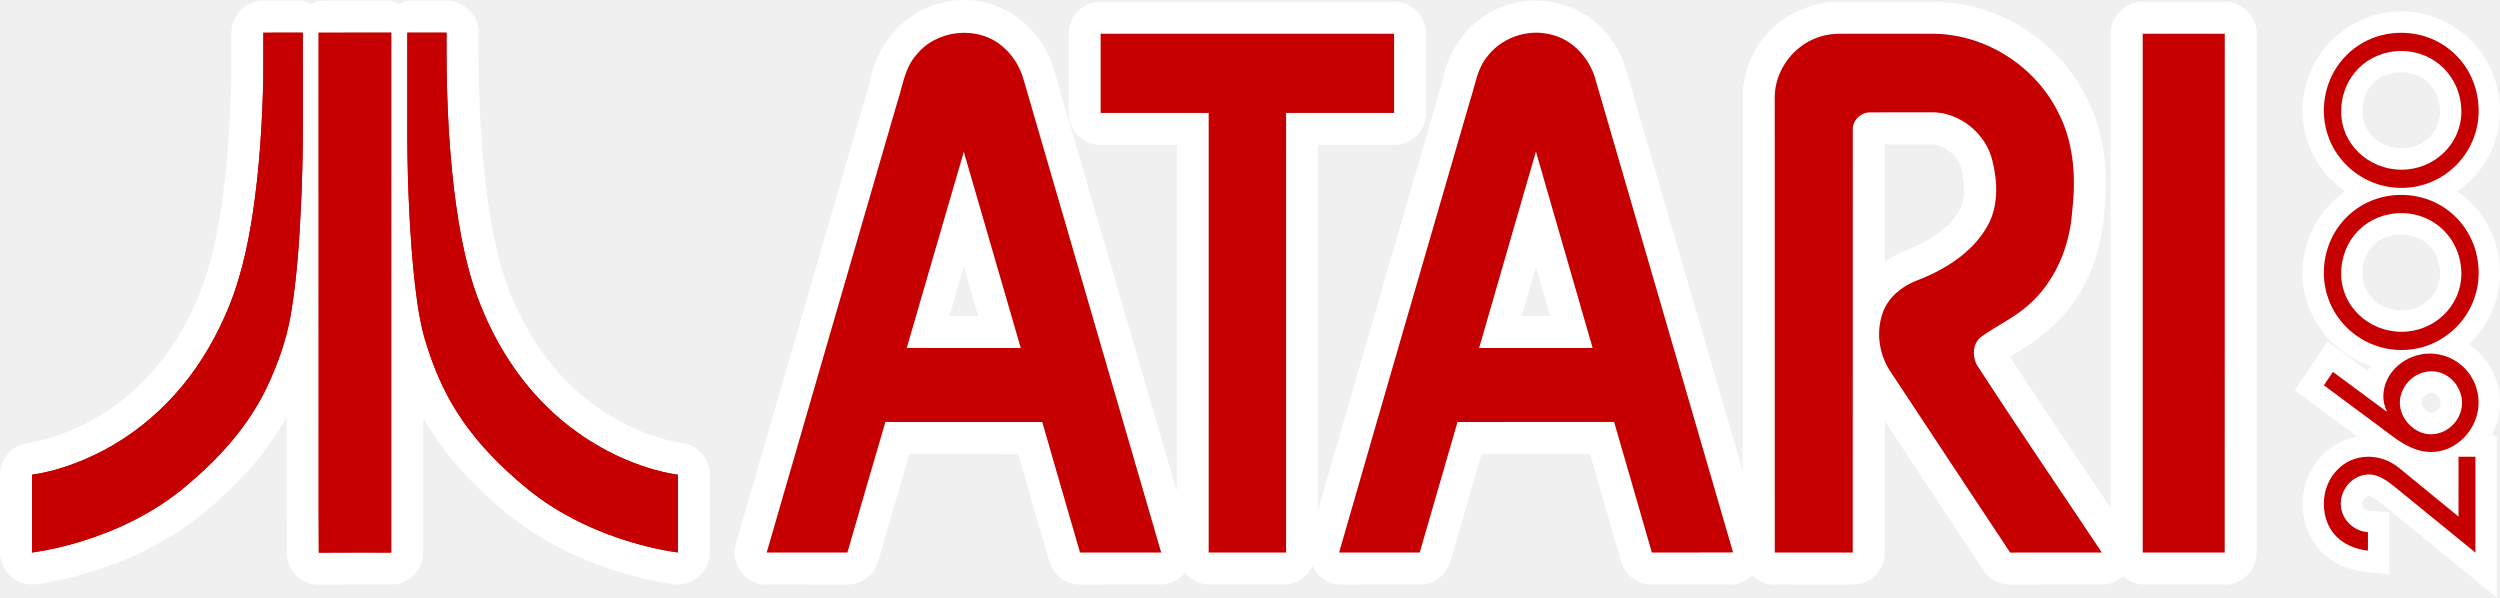
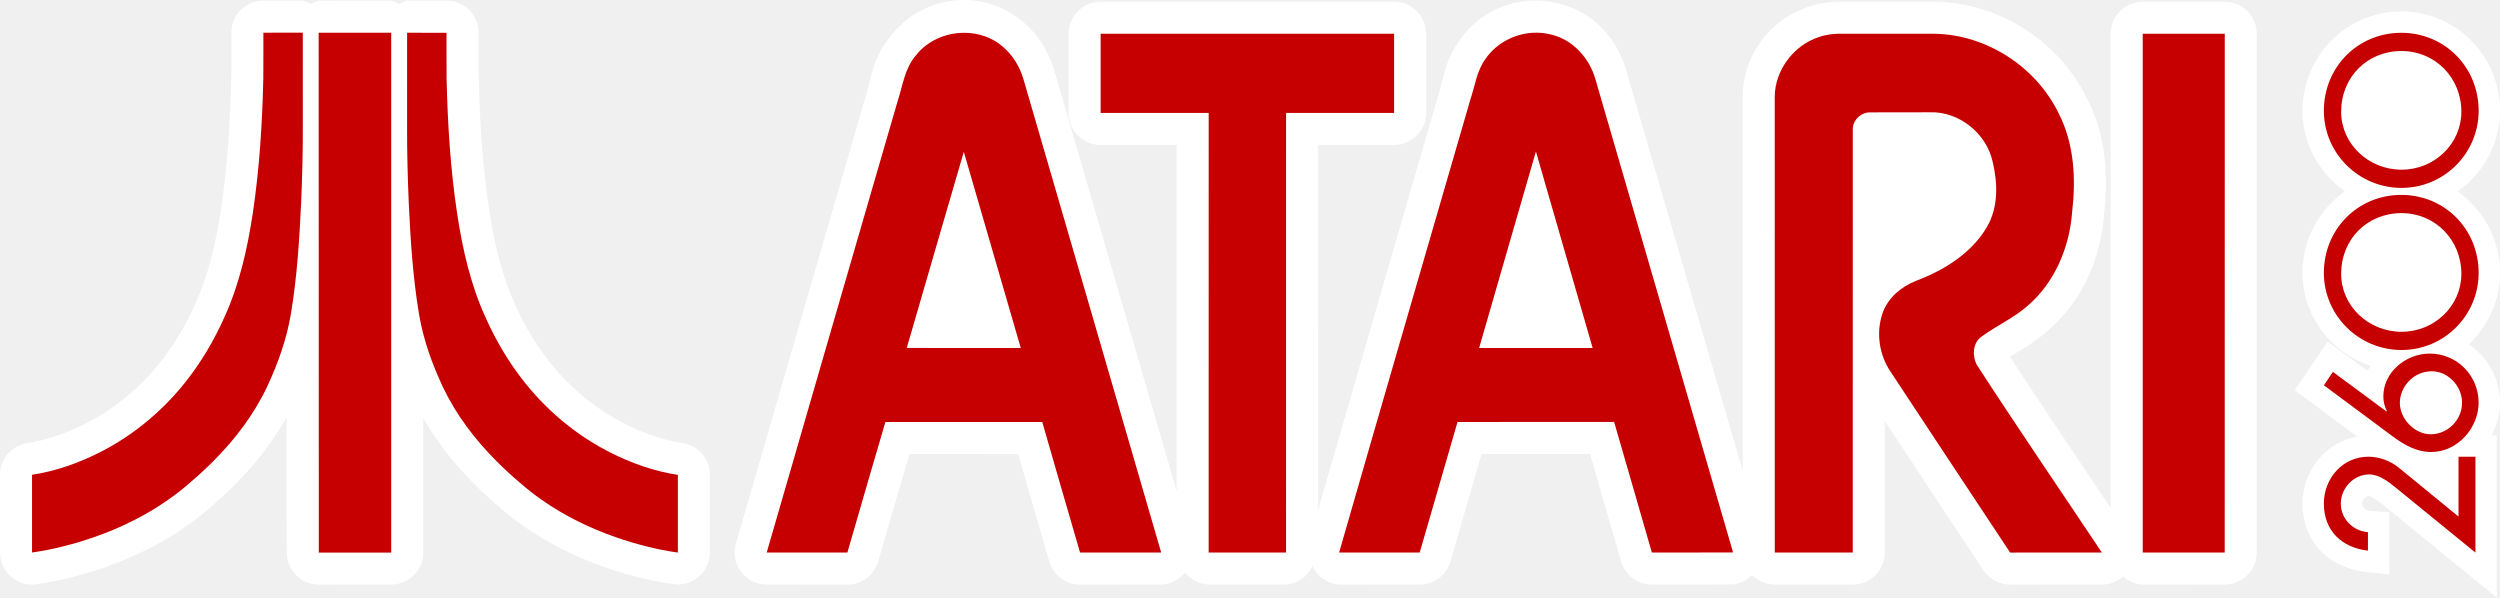
<svg xmlns="http://www.w3.org/2000/svg" version="1.2" width="600" height="143.411" xml:space="preserve" id="svg2" viewBox="0 0 585.424 139.928">
  <defs id="defs2">
        
        
-     </defs>
-   <g id="g2" transform="translate(7.5,7.651249)">
-     <g id="path1" style="opacity:1">
-       <path style="baseline-shift:baseline;display:inline;overflow:visible;vector-effect:none;fill:#ffffff;stroke-linecap:round;stroke-linejoin:round;paint-order:markers stroke fill;enable-background:accumulate;stop-color:#000000;stop-opacity:1" d="m 220.291,-7.549 c -6.949,-0.68 -14.079,2.068 -18.812,7.82 a 7.5,7.5 0 0 0 -0.088,0.043 c -0.05,0.057 -0.07,0.115 -0.119,0.172 -0.051,0.063 -0.116,0.108 -0.166,0.172 a 7.5,7.5 0 0 0 -0.031,0.109 C 196.826,5.864 196.406,11.172 195.561,13.729 a 7.501,7.501 0 0 0 -0.082,0.262 C 185.234,49.204 175.027,84.424 164.832,119.646 a 7.501,7.501 0 0 0 7.197,9.586 c 6.316,0.006 12.608,-0.011 18.877,0.01 a 7.501,7.501 0 0 0 7.232,-5.424 c 2.418,-8.392 4.867,-16.775 7.322,-25.156 8.496,1.38e-4 16.984,9.8e-4 25.467,0.01 2.418,8.381 4.825,16.772 7.291,25.178 a 7.501,7.501 0 0 0 7.217,5.389 c 6.304,-0.018 12.635,1.6e-4 18.986,-0.006 a 7.501,7.501 0 0 0 5.564,-2.787 7.501,7.501 0 0 0 5.547,2.787 h 18.121 a 7.501,7.501 0 0 0 6.188,-4.328 7.501,7.501 0 0 0 6.252,4.334 c 6.274,-0.012 12.56,1.6e-4 18.867,-0.006 a 7.501,7.501 0 0 0 7.203,-5.434 c 2.391,-8.348 4.848,-16.731 7.279,-25.131 8.456,-0.011 16.922,-0.007 25.396,-0.006 2.427,8.375 4.839,16.759 7.27,25.158 a 7.501,7.501 0 0 0 7.232,5.414 c 6.284,-0.024 12.632,0.026 19.051,-0.023 a 7.501,7.501 0 0 0 4.385,-2.223 7.501,7.501 0 0 0 5.316,2.248 c 6.103,0.006 12.182,-0.006 18.25,0.006 a 7.501,7.501 0 0 0 7.514,-7.496 c 0.007,-10.27 0.005,-20.534 0.004,-30.803 7.689,11.643 15.358,23.311 23.113,34.959 a 7.501,7.501 0 0 0 6.273,3.344 c 7.12,-0.029 14.27,3.3e-4 21.457,-0.012 a 7.501,7.501 0 0 0 4.961,-1.91 7.501,7.501 0 0 0 4.59,1.906 c 6.421,0.006 12.816,-0.012 19.184,0.006 a 7.501,7.501 0 0 0 7.521,-7.494 c 0.025,-40.5 0.006,-80.991 0.012,-121.484 a 7.501,7.501 0 0 0 -7.5,-7.502 h -19.211 a 7.501,7.501 0 0 0 -7.5,7.5 V 111.312 c -7.938,-11.833 -15.902,-23.605 -23.609,-35.439 2.569,-1.551 5.712,-3.273 9.174,-6.346 8.023,-6.945 12.074,-16.898 12.855,-26.707 0.988,-8.575 0.694,-18.264 -3.865,-27.199 C 474.748,2.065 460.853,-6.962 445.717,-7.242 a 7.501,7.501 0 0 0 -0.133,-0.002 c -7.237,-0.004 -14.454,0.015 -21.646,-0.01 l 0.15,0.002 c -2.49,-0.058 -5.212,0.208 -7.988,1.156 -9.112,2.959 -15.45,11.327 -15.51,21.057 a 7.501,7.501 0 0 0 0,0.051 c 0.02,29.206 0.008,58.42 0.01,87.635 C 391.516,71.411 382.418,40.184 373.344,8.953 l 0.033,0.121 c -2.022,-7.422 -7.646,-13.981 -15.922,-15.916 -8.679,-2.216 -17.779,1.063 -23.004,8.391 a 7.5,7.5 0 0 0 -0.039,0.023 c -0.026,0.035 -0.037,0.067 -0.062,0.102 -0.035,0.05 -0.079,0.09 -0.113,0.141 a 7.5,7.5 0 0 0 -0.016,0.072 c -3.398,4.707 -3.768,9.151 -4.482,11.271 a 7.501,7.501 0 0 0 -0.094,0.303 c -9.508,32.759 -19.038,65.529 -28.49,98.324 0.007,-28.497 0.006,-56.996 0.006,-85.492 5.928,-0.001 11.852,3.24e-4 17.801,-0.004 a 7.501,7.501 0 0 0 7.494,-7.5 V 0.256 a 7.501,7.501 0 0 0 -7.5,-7.5 h -68.719 a 7.501,7.501 0 0 0 -7.5,7.494 c -0.005,6.19 0,12.365 0,18.539 a 7.501,7.501 0 0 0 7.496,7.5 c 5.947,0.004 11.874,0.003 17.805,0.004 -0.006,27.012 -0.005,54.023 -0.004,81.033 -9.534,-32.81 -19.101,-65.606 -28.633,-98.404 -1.217,-4.249 -3.588,-8.265 -7.203,-11.332 -3.486,-3.032 -7.655,-4.722 -11.906,-5.139 z M 63.383,-7.5 c -3.047,0.008 -6.126,-0.002 -9.234,0.008 a 7.501,7.501 0 0 0 -7.475,7.477 c -0.011,3.611 0.017,7.152 -0.016,10.621 -0.24,10.396 -0.887,20.68 -2.404,30.723 -1.21,7.898 -2.96,15.446 -6.008,22.135 a 7.501,7.501 0 0 0 -0.027,0.061 c -2.666,5.994 -6.15,11.562 -10.426,16.291 -4.154,4.596 -9.085,8.483 -14.502,11.348 -0.002,0.001 -0.004,0.003 -0.006,0.004 -4.665,2.447 -9.541,4.214 -14.398,4.943 A 7.501,7.501 0 0 0 -7.5,103.531 c 0.005,6.062 0.005,12.131 0,18.191 a 7.501,7.501 0 0 0 8.545,7.434 c 5.448,-0.767 10.708,-2.135 15.744,-3.867 a 7.501,7.501 0 0 0 0.01,-0.004 c 9.001,-3.11 17.699,-7.742 25.127,-14.271 6.807,-5.79 13.046,-12.744 17.705,-20.957 -0.002,10.557 -0.036,21.125 0.023,31.738 a 7.501,7.501 0 0 0 7.564,7.457 c 5.573,-0.047 11.209,-0.007 16.904,-0.019 a 7.501,7.501 0 0 0 7.484,-7.5 c 5.17e-4,-10.495 -2.5e-4,-20.988 0,-31.482 3.928,6.907 9.037,12.851 14.604,17.984 a 7.501,7.501 0 0 0 0.01,0.008 c 3.267,3.002 6.827,6.039 10.938,8.688 0.002,0.002 0.005,0.002 0.008,0.004 5.489,3.571 11.372,6.299 17.363,8.383 a 7.501,7.501 0 0 0 0.049,0.016 c 4.967,1.689 10.188,3.074 15.646,3.814 a 7.501,7.501 0 0 0 8.508,-7.439 c -0.006,-6.055 -0.003,-12.116 0,-18.18 a 7.501,7.501 0 0 0 -6.418,-7.426 c -1.995,-0.291 -4.025,-0.782 -6.066,-1.436 l -0.004,-0.002 C 138.863,92.297 131.984,88.147 126.32,82.746 a 7.501,7.501 0 0 0 -0.004,-0.004 C 120.401,77.11 115.742,69.988 112.49,62.225 a 7.501,7.501 0 0 0 -0.021,-0.051 c -3.352,-7.842 -4.99,-16.751 -6.166,-26.049 -8e-5,-6.51e-4 9e-5,-0.001 0,-0.002 C 104.883,24.272 104.467,12.211 104.564,0.066 A 7.501,7.501 0 0 0 97.088,-7.494 c -3.084,-0.01 -6.152,-0.004 -9.205,-0.002 a 7.501,7.501 0 0 0 -1.889,0.783 7.501,7.501 0 0 0 -1.898,-0.783 c -5.628,0.01 -11.307,-0.022 -17.029,0.016 A 7.501,7.501 0 0 0 65.268,-6.725 7.501,7.501 0 0 0 63.383,-7.5 Z M 74.615,7.512 c 0.663,2.04e-4 1.327,-5.758e-4 1.992,0 0.002,35.575 0.002,71.152 0,106.73 -0.652,-7.2e-4 -1.305,0.002 -1.959,0.002 -0.023,-10.416 -0.007,-20.841 -0.023,-31.309 v -0.01 c -0.006,-25.136 0.003,-50.273 -0.01,-75.414 z m 277.24,0.047 c 0.68,-0.061 1.345,-0.023 1.943,0.135 A 7.501,7.501 0 0 0 354.023,7.75 c 1.97,0.454 4.19,2.731 4.881,5.266 a 7.501,7.501 0 0 0 0.035,0.123 c 9.793,33.704 19.612,67.39 29.406,101.084 -1.132,-0.001 -2.258,0.005 -3.395,0.004 -2.416,-8.378 -4.822,-16.764 -7.271,-25.166 a 7.501,7.501 0 0 0 -7.203,-5.4 c -12.213,0.006 -24.439,-0.021 -36.688,0.01 a 7.501,7.501 0 0 0 -7.191,5.434 c -2.393,8.348 -4.851,16.73 -7.281,25.131 -1.083,-1.8e-4 -2.17,2.8e-4 -3.254,0 9.268,-32.147 18.609,-64.281 27.939,-96.428 1.361,-4.076 1.894,-6.549 2.408,-7.234 a 7.5,7.5 0 0 0 0.039,-0.154 7.5,7.5 0 0 0 0.137,-0.088 c 1.035,-1.502 3.228,-2.588 5.27,-2.771 z m 71.881,0.186 a 7.501,7.501 0 0 0 0.15,0.002 c 7.215,0.025 14.405,0.006 21.572,0.01 9.146,0.177 18.42,6.195 22.398,14.469 a 7.501,7.501 0 0 0 0.086,0.174 c 2.664,5.194 3.145,11.923 2.326,18.875 a 7.501,7.501 0 0 0 -0.029,0.297 c -0.502,6.471 -3.281,12.784 -7.754,16.643 a 7.501,7.501 0 0 0 -0.092,0.08 c -2.127,1.895 -5.993,3.629 -10.471,6.949 a 7.501,7.501 0 0 0 -0.072,0.055 c -2.791,2.123 -4.194,5.301 -4.531,8.055 -0.337,2.753 0.142,5.278 1.293,7.635 a 7.501,7.501 0 0 0 0.445,0.785 c 7.105,10.968 14.391,21.703 21.631,32.471 -1.149,9e-5 -2.291,2.4e-4 -3.441,0.002 -8.6,-12.947 -17.147,-25.954 -25.754,-38.951 a 7.501,7.501 0 0 0 -0.061,-0.092 c -1.357,-1.985 -1.747,-4.954 -0.98,-7.115 0.37,-0.992 1.647,-2.279 3.424,-2.969 l -0.039,0.016 c 7.426,-2.834 15.471,-7.451 20.352,-15.752 4.16,-7.014 3.712,-14.717 2.221,-20.891 C 464.114,18.22 454.95,10.793 444.23,11.15 l 0.201,-0.004 c -4.593,0.03 -9.276,-0.021 -14.051,0.021 l 0.24,0.002 c -6.569,-0.152 -11.838,4.684 -11.752,11.525 l -0.002,-0.1 c -0.02,30.556 0.003,61.104 -0.01,91.645 -1.086,1.2e-4 -2.171,-0.002 -3.256,-0.002 -0.007,-33.057 0.011,-66.121 -0.012,-99.187 0.017,-2.709 2.51,-6.047 5.172,-6.898 a 7.501,7.501 0 0 0 0.166,-0.055 c 0.677,-0.234 1.646,-0.381 2.809,-0.354 z m -206.232,0.012 c 1.843,-0.191 3.734,0.167 4.869,1.16 a 7.501,7.501 0 0 0 0.107,0.092 c 1.091,0.919 2.025,2.385 2.5,4.043 a 7.501,7.501 0 0 0 0.008,0.029 c 9.803,33.73 19.639,67.438 29.434,101.156 -1.124,-4.7e-4 -2.246,-3.4e-4 -3.371,0 -2.436,-8.367 -4.851,-16.746 -7.283,-25.148 a 7.501,7.501 0 0 0 -7.189,-5.414 c -12.263,-0.024 -24.507,-0.008 -36.742,-0.014 a 7.501,7.501 0 0 0 -7.199,5.385 c -2.467,8.392 -4.902,16.793 -7.332,25.195 -1.097,-7.2e-4 -2.19,-0.002 -3.285,-0.002 9.264,-32 18.534,-63.996 27.84,-95.982 1.507,-4.584 2.094,-7.241 2.777,-8.016 a 7.5,7.5 0 0 0 0.078,-0.227 7.5,7.5 0 0 0 0.207,-0.117 c 0.944,-1.207 2.739,-1.949 4.582,-2.141 z m 40.232,0 h 53.719 v 3.535 c -5.932,-0.002 -11.862,-0.007 -17.809,0.004 a 7.501,7.501 0 0 0 -7.486,7.5 c 0,31.814 0.002,63.627 -0.006,95.437 h -3.121 c -5.7e-4,-31.813 -0.005,-63.625 0.004,-95.436 a 7.501,7.501 0 0 0 -7.484,-7.502 c -5.952,-0.011 -11.883,-0.005 -17.816,-0.004 -3.1e-4,-1.178 1.2e-4,-2.357 0,-3.535 z m 244.025,0 h 4.211 c -0.003,35.498 0.006,70.988 -0.012,106.479 -1.401,2.1e-4 -2.8,-0.003 -4.199,-0.002 z M 349.047,21.014 a 7.501,7.501 0 0 0 -4.084,4.738 c -4.422,15.325 -8.891,30.652 -13.303,46.018 a 7.501,7.501 0 0 0 7.197,9.57 c 8.874,0.013 17.735,0.008 26.594,0.008 a 7.501,7.501 0 0 0 7.209,-9.572 c -4.416,-15.37 -8.895,-30.691 -13.281,-46.008 a 7.501,7.501 0 0 0 -10.332,-4.754 z m -133.963,0.064 a 7.501,7.501 0 0 0 -4.088,4.711 c -4.498,15.324 -8.899,30.651 -13.357,45.934 a 7.501,7.501 0 0 0 7.164,9.602 c 8.939,0.043 17.848,0.016 26.729,0.016 a 7.501,7.501 0 0 0 7.201,-9.594 C 234.281,56.439 229.85,41.126 225.395,25.807 a 7.501,7.501 0 0 0 -10.311,-4.729 z m 229.646,5.064 c 2.799,-0.093 6.423,2.793 7.051,5.639 a 7.501,7.501 0 0 0 0.039,0.162 c 0.959,3.934 0.775,7.592 -0.531,9.791 a 7.501,7.501 0 0 0 -0.021,0.035 c -2.349,4.003 -7.162,7.205 -12.777,9.348 a 7.501,7.501 0 0 0 -0.039,0.016 c -1.587,0.616 -3.116,1.486 -4.588,2.482 -4.8e-4,-9.15 -0.001,-18.304 0.004,-27.453 3.515,-0.005 7.034,0.008 10.664,-0.016 a 7.501,7.501 0 0 0 0.199,-0.004 z M 218.188,54.779 c 1.117,3.852 2.237,7.702 3.355,11.555 -2.24,0.002 -4.478,-0.003 -6.715,-0.004 1.119,-3.855 2.243,-7.699 3.359,-11.551 z m 133.975,0.076 c 1.109,3.828 2.213,7.662 3.318,11.488 -2.213,2.45e-4 -4.426,-0.001 -6.639,-0.002 1.105,-3.827 2.212,-7.659 3.32,-11.486 z M 98.939,68.623 c 3.946,9.216 9.57,17.875 17.029,24.979 6.6e-4,6.34e-4 0.001,0.001 0.002,0.002 6.7e-4,6.38e-4 0.001,0.001 0.002,0.002 7.266,6.928 16.056,12.253 25.697,15.344 a 7.501,7.501 0 0 0 0.004,0.002 c 0.657,0.21 1.387,0.295 2.059,0.484 -3.3e-4,0.992 1.4e-4,1.984 0,2.977 -1.432,-0.403 -2.864,-0.787 -4.297,-1.273 -5.026,-1.75 -9.799,-3.984 -14.098,-6.781 a 7.501,7.501 0 0 0 -0.031,-0.021 c -3.024,-1.946 -5.957,-4.401 -8.926,-7.129 l -0.008,-0.008 c -7e-4,-6.39e-4 -0.001,-0.001 -0.002,-0.002 -4.702,-4.337 -8.782,-9.16 -11.768,-14.43 a 7.501,7.501 0 0 0 -0.008,-0.014 c -2.318,-4.073 -4.093,-8.637 -5.521,-13.459 -0.057,-0.213 -0.081,-0.457 -0.135,-0.672 z m -46.938,0.793 c -0.96,3.462 -2.158,6.923 -3.762,10.346 -3.555,7.484 -9.324,14.133 -16.096,19.883 a 7.501,7.501 0 0 0 -0.1,0.088 c -5.7,5.016 -12.668,8.791 -20.145,11.375 -1.461,0.502 -2.931,0.898 -4.4,1.311 -1.82e-5,-0.963 2.699e-4,-1.926 0,-2.889 4.505,-1.252 8.789,-2.998 12.777,-5.092 a 7.501,7.501 0 0 0 0.02,-0.01 c 7.047,-3.725 13.335,-8.704 18.623,-14.555 5.473,-6.054 9.76,-12.969 12.992,-20.229 0.034,-0.075 0.056,-0.153 0.09,-0.229 z" id="path3" />
-       <path style="baseline-shift:baseline;display:inline;overflow:visible;vector-effect:none;fill:#c60000;stroke-linecap:round;stroke-linejoin:round;paint-order:markers stroke fill;enable-background:accumulate;stop-color:#000000;stop-opacity:1" d="m 207.014,5.277 c 4.724,-6.043 14.501,-7.076 20.297,-2.006 2.37,1.996 4.031,4.75 4.88,7.715 10.73,36.92 21.508,73.822 32.223,110.746 -6.332,0.006 -12.667,-0.012 -18.999,0.006 -2.987,-10.18 -5.903,-20.377 -8.852,-30.565 -12.246,-0.024 -24.485,-0.006 -36.73,-0.012 a 5818.517,5818.517 0 0 0 -8.901,30.582 c -6.298,-0.021 -12.596,-0.005 -18.895,-0.011 10.194,-35.221 20.4,-70.438 30.643,-105.647 1.218,-3.681 1.678,-7.798 4.334,-10.808 m 11.179,22.625 c -4.49,15.295 -8.889,30.619 -13.354,45.922 8.9,0.043 17.796,0.016 26.692,0.016 -4.453,-15.313 -8.884,-30.625 -13.338,-45.938 z M 340.411,6.072 c 3.301,-4.787 9.681,-7.109 15.296,-5.631 5.142,1.184 9.075,5.615 10.434,10.604 10.72,36.893 21.477,73.772 32.194,110.666 -6.342,0.049 -12.679,0 -19.021,0.024 -2.948,-10.188 -5.864,-20.387 -8.834,-30.575 -12.226,0.006 -24.447,-0.021 -36.672,0.01 -2.922,10.195 -5.935,20.367 -8.855,30.563 -6.293,0.006 -12.581,-0.006 -18.874,0.006 10.188,-35.414 20.497,-70.797 30.768,-106.187 1.076,-3.195 1.492,-6.718 3.564,-9.48 m -1.543,67.768 c 8.863,0.013 17.722,0.007 26.584,0.007 -4.409,-15.347 -8.89,-30.671 -13.284,-46.015 -4.426,15.338 -8.894,30.662 -13.3,46.008 z M 250.237,0.256 h 68.719 v 18.533 c -8.437,0.006 -16.865,-0.01 -25.296,0.006 0,34.313 0.006,68.627 -0.005,102.938 h -18.122 c 0,-34.312 -0.005,-68.625 0.005,-102.938 -8.436,-0.016 -16.866,0 -25.301,-0.006 0,-6.178 -0.005,-12.351 0,-18.533 z M 418.475,1.01 c 1.74,-0.602 3.599,-0.807 5.437,-0.764 7.223,0.025 14.446,0.006 21.667,0.01 12.164,0.225 23.773,7.771 29.037,18.719 3.646,7.109 4.021,15.377 3.102,23.176 -0.634,8.164 -4.058,16.328 -10.334,21.741 -3.313,2.952 -7.443,4.743 -10.992,7.375 -1.947,1.481 -2.047,4.364 -1.039,6.428 9.586,14.799 19.552,29.367 29.34,44.039 -7.158,0.012 -14.316,-0.017 -21.476,0.012 -9.37,-14.074 -18.643,-28.219 -27.976,-42.313 -2.743,-4.013 -3.489,-9.324 -1.846,-13.902 1.281,-3.512 4.351,-6.08 7.769,-7.406 6.524,-2.49 12.958,-6.4 16.572,-12.559 2.749,-4.627 2.605,-10.336 1.37,-15.4 -1.45,-6.574 -7.855,-11.746 -14.625,-11.52 -4.682,0.031 -9.359,-0.021 -14.033,0.021 -2.116,-0.049 -4.107,1.791 -4.08,3.934 -0.022,33.047 0.011,66.096 -0.01,99.141 -6.088,-0.012 -12.168,0 -18.256,-0.006 C 408.09,86.16 408.114,50.582 408.09,15.006 408.128,8.77 412.563,2.902 418.475,1.01 Z m 75.787,-0.754 h 19.21 c -0.006,40.496 0.013,80.986 -0.012,121.481 -6.396,-0.018 -12.796,0 -19.198,-0.006 z M 54.173,0.008 c 3.076,-0.01 6.153,0 9.229,-0.008 0.013,7.234 0,14.469 0.005,21.701 0.032,6.039 -0.139,12.076 -0.389,18.107 -0.412,8.711 -0.957,17.439 -2.4,26.05 -0.991,5.937 -3.044,11.662 -5.592,17.099 -4.156,8.76 -10.686,16.172 -18.027,22.405 -6.567,5.779 -14.405,9.986 -22.649,12.835 -4.664,1.604 -9.463,2.844 -14.35,3.532 0.005,-6.065 0.005,-12.137 0,-18.203 5.883,-0.883 11.538,-2.971 16.791,-5.729 6.233,-3.295 11.844,-7.729 16.566,-12.953 4.877,-5.395 8.764,-11.641 11.714,-18.272 3.474,-7.625 5.333,-15.861 6.597,-24.109 1.584,-10.482 2.244,-21.088 2.489,-31.684 0.035,-3.591 0.005,-7.183 0.016,-10.771 z M 67.116,0.02 c 5.662,-0.037 11.328,-0.006 16.992,-0.016 0.002,40.574 0.002,81.149 0,121.728 -5.65,0.012 -11.303,-0.027 -16.953,0.021 C 67.083,108.815 67.145,95.874 67.125,82.938 67.118,55.295 67.136,27.658 67.116,0.02 Z M 87.888,0.004 c 3.06,-0.002 6.118,-0.008 9.176,0.002 -0.099,12.371 0.322,24.766 1.797,37.057 1.207,9.547 2.909,19.164 6.711,28.059 3.604,8.605 8.801,16.604 15.572,23.051 6.466,6.166 14.302,10.906 22.815,13.635 2.375,0.76 4.805,1.355 7.274,1.715 -0.003,6.064 -0.006,12.129 0,18.191 -4.852,-0.658 -9.61,-1.908 -14.24,-3.482 -5.514,-1.918 -10.847,-4.401 -15.745,-7.588 -3.576,-2.301 -6.828,-5.053 -9.952,-7.924 -5.149,-4.748 -9.758,-10.146 -13.219,-16.256 -2.708,-4.758 -4.683,-9.9 -6.23,-15.145 C 90.429,66.048 89.824,60.602 89.274,55.184 88.21,43.475 87.812,31.707 87.888,19.954 c 0,-6.649 -0.002,-13.302 0,-19.95 z" id="path4" />
-     </g>
-     <path d="m 54.173,0.008 c -0.01,3.588 0.02,7.18 -0.016,10.77 -0.245,10.596 -0.904,21.201 -2.489,31.684 -1.264,8.248 -3.124,16.484 -6.597,24.109 -2.95,6.635 -6.837,12.879 -11.714,18.272 -4.722,5.228 -10.333,9.658 -16.566,12.953 -5.253,2.764 -10.908,4.85 -16.791,5.73 0.005,6.066 0.005,12.138 0,18.203 4.887,-0.688 9.686,-1.928 14.35,-3.532 8.244,-2.849 16.082,-7.056 22.649,-12.834 7.341,-6.234 13.871,-13.646 18.027,-22.406 2.547,-5.437 4.601,-11.162 5.592,-17.099 1.443,-8.61 1.989,-17.339 2.4,-26.05 0.25,-6.031 0.421,-12.068 0.389,-18.107 C 63.402,14.469 63.415,7.234 63.402,0 60.325,0.008 57.249,-0.002 54.173,0.008 M 67.116,0.02 c 0.02,27.641 0.002,55.275 0.01,82.917 0.02,12.938 -0.042,25.879 0.03,38.815 5.65,-0.051 11.302,-0.012 16.953,-0.021 0.002,-40.574 0.002,-81.15 0,-121.728 C 78.444,0.014 72.778,-0.018 67.116,0.02 M 87.888,0.004 c -0.002,6.648 0,13.301 0,19.949 -0.076,11.754 0.322,23.521 1.386,35.23 0.55,5.418 1.155,10.863 2.573,16.134 1.547,5.244 3.522,10.388 6.23,15.146 3.46,6.109 8.07,11.509 13.219,16.256 3.124,2.871 6.376,5.623 9.952,7.923 4.898,3.188 10.231,5.672 15.745,7.59 4.63,1.574 9.388,2.824 14.24,3.481 -0.006,-6.063 -0.003,-12.127 0,-18.19 -2.47,-0.359 -4.899,-0.955 -7.274,-1.715 -8.513,-2.729 -16.35,-7.47 -22.815,-13.636 C 114.373,81.726 109.177,73.728 105.572,65.121 101.77,56.226 100.068,46.609 98.861,37.06 97.386,24.771 96.965,12.376 97.064,0.005 94.007,-0.004 90.948,0.002 87.888,0.004" id="path2" style="fill:#c60000;stroke-width:5;stroke-dasharray:none" />
-   </g>
-   <g id="path1-3" style="opacity:1">
-     <path style="baseline-shift:baseline;display:inline;overflow:visible;vector-effect:none;fill:#ffffff;paint-order:markers stroke fill;enable-background:accumulate;stop-color:#000000;stop-opacity:1" d="m 562.303,2.68 c -12.795,0 -23.123,10.437 -23.123,23.271 0,7.789 3.969,14.674 9.961,18.852 -6.015,4.205 -9.961,11.189 -9.961,19.105 0,10.143 6.735,18.702 15.92,21.768 -0.23,0.396 -0.497,0.764 -0.689,1.184 l -9.336,-6.898 -7.707,11.422 14.602,10.85 c -7.475,1.335 -12.791,8.176 -12.791,15.689 0,4.253 1.51,8.247 4.244,11.088 2.734,2.841 6.497,4.452 10.525,4.902 l 5.555,0.619 v -14.604 l -4.67,-0.309 c -0.936,-0.062 -1.688,-0.825 -1.688,-1.697 0,-0.812 0.95,-1.822 1.637,-1.822 -0.092,0 1.411,0.613 3.062,1.963 l 0.002,0.002 26.83,21.863 v -37.973 h -1.207 c 1.208,-2.34 1.949,-4.946 1.949,-7.68 0,-5.638 -2.898,-10.678 -7.293,-13.658 4.464,-4.213 7.299,-10.133 7.299,-16.709 0,-7.9 -3.933,-14.871 -9.928,-19.078 5.977,-4.179 9.928,-11.085 9.928,-18.879 0,-12.834 -10.327,-23.271 -23.121,-23.271 z m 0.074,14.27 c 5.203,0 9.002,3.815 9.002,9.223 0,4.68 -3.906,8.562 -9.002,8.562 -5.201,0 -9.148,-3.912 -9.148,-8.562 0,-5.608 3.611,-9.223 9.148,-9.223 z m 0,37.959 c 5.202,0 9.002,3.818 9.002,9.223 0,4.68 -3.906,8.562 -9.002,8.562 -5.201,0 -9.148,-3.912 -9.148,-8.562 0,-5.61 3.61,-9.223 9.148,-9.223 z m 7.066,37.035 c 0.855,0 2.099,1.28 2.098,2.371 v 0.002 0.002 c 0,1.178 -1.151,2.377 -2.332,2.377 -0.605,0 -2.236,-1.645 -2.236,-2.377 0,-0.852 0.973,-2.375 2.471,-2.375 z" id="path5" />
-     <path style="baseline-shift:baseline;display:inline;overflow:visible;vector-effect:none;fill:#c60000;paint-order:markers stroke fill;enable-background:accumulate;stop-color:#000000;stop-opacity:1" d="m 575.713,106.954 h 3.963 v 22.449 l -18.669,-15.213 c -1.751,-1.431 -3.919,-3.09 -6.225,-3.09 -3.642,0 -6.638,3.229 -6.638,6.821 0,3.552 2.856,6.455 6.358,6.687 v 4.334 c -6.177,-0.69 -10.324,-4.703 -10.324,-11.021 0,-5.897 4.38,-10.971 10.418,-10.971 2.582,0 5.164,0.969 7.146,2.58 l 13.969,11.434 z M 546.3,87.084 l 12.538,9.266 0.095,-0.092 c -0.539,-1.057 -0.823,-2.226 -0.829,-3.412 0,-5.715 5.302,-10.049 10.879,-10.049 6.36,0 11.434,5.164 11.434,11.479 0,5.992 -4.979,11.572 -11.108,11.572 -3.506,0 -6.454,-1.752 -9.176,-3.779 L 544.184,90.219 Z m 23.143,-0.14 c -4.334,0 -7.47,3.688 -7.47,7.375 0,3.781 3.458,7.377 7.236,7.377 4.013,0 7.332,-3.41 7.332,-7.377 0.003,-3.873 -3.227,-7.375 -7.098,-7.375 z m -25.263,-23.037 c 0,9.955 8.162,18.054 18.195,18.054 9.953,0 18.049,-8.099 18.049,-18.054 0,-10.242 -7.96,-18.268 -18.121,-18.268 -10.162,0 -18.123,8.026 -18.123,18.268 z m 18.196,-14 c 7.854,0 14.003,6.248 14.003,14.223 0,7.479 -6.281,13.563 -14.003,13.563 -7.801,0 -14.147,-6.084 -14.147,-13.563 0,-8.11 6.082,-14.223 14.147,-14.223 z m -18.196,-23.957 c 0,9.953 8.162,18.051 18.195,18.051 9.953,0 18.049,-8.098 18.049,-18.051 0,-10.244 -7.96,-18.27 -18.121,-18.27 -10.162,0 -18.123,8.026 -18.123,18.27 z m 18.196,-14.002 c 7.854,0 14.003,6.246 14.003,14.223 0,7.479 -6.281,13.563 -14.003,13.563 -7.801,0 -14.147,-6.084 -14.147,-13.563 0,-8.108 6.082,-14.223 14.147,-14.223 z" id="path6" />
-   </g>
+     
+         
+         
+     
+         
+         
+     
+             
+             
+         </defs>
+   <path id="path3" style="baseline-shift:baseline;display:inline;overflow:visible;vector-effect:none;fill:#ffffff;stroke-linecap:round;stroke-linejoin:round;paint-order:markers stroke fill;enable-background:accumulate;stop-color:#000000" d="M 225.182,0.008 C 219.098,0.156 213.12,2.889 208.978,7.922 c -0.029,0.014 -0.059,0.029 -0.088,0.044 -0.05,0.057 -0.071,0.114 -0.12,0.172 -0.051,0.063 -0.116,0.107 -0.166,0.172 -0.01,0.037 -0.021,0.074 -0.03,0.111 -4.248,5.096 -4.667,10.404 -5.513,12.961 -0.029,0.087 -0.056,0.174 -0.082,0.261 -10.244,35.214 -20.453,70.434 -30.647,105.656 -1.387,4.794 2.207,9.581 7.198,9.586 6.316,0.006 12.607,-0.01 18.876,0.011 3.352,0.011 6.304,-2.203 7.232,-5.424 2.418,-8.392 4.868,-16.775 7.324,-25.157 8.496,1.4e-4 16.982,4e-5 25.466,0.01 2.418,8.381 4.825,16.772 7.291,25.178 0.939,3.202 3.88,5.398 7.217,5.389 6.304,-0.018 12.635,7.2e-4 18.986,-0.006 2.171,-0.08 4.201,-1.097 5.565,-2.788 1.36,1.687 3.382,2.704 5.547,2.788 h 18.121 c 2.692,-0.224 5.055,-1.878 6.188,-4.33 1.142,2.473 3.536,4.133 6.253,4.335 6.274,-0.012 12.559,7.2e-4 18.866,-0.006 3.344,-0.003 6.282,-2.22 7.203,-5.435 2.391,-8.348 4.849,-16.73 7.28,-25.13 8.456,-0.011 16.922,-0.007 25.397,-0.006 2.427,8.375 4.838,16.757 7.268,25.157 0.932,3.217 3.883,5.426 7.232,5.414 6.284,-0.024 12.632,0.027 19.051,-0.023 1.67,-0.227 3.214,-1.01 4.385,-2.222 1.401,1.429 3.316,2.238 5.317,2.249 6.103,0.006 12.182,-0.006 18.251,0.006 4.146,0.006 7.51,-3.351 7.512,-7.497 0.007,-10.27 0.005,-20.535 0.004,-30.803 7.689,11.643 15.359,23.312 23.114,34.96 1.396,2.098 3.753,3.354 6.273,3.344 7.12,-0.029 14.271,5.7e-4 21.458,-0.011 1.831,-0.01 3.596,-0.69 4.96,-1.911 1.268,1.139 2.887,1.812 4.589,1.908 6.421,0.006 12.817,-0.013 19.184,0.006 4.149,0.012 7.519,-3.347 7.522,-7.495 0.025,-40.5 0.006,-80.992 0.011,-121.485 0,-4.143 -3.358,-7.501 -7.501,-7.501 h -19.211 c -4.141,0.001 -7.498,3.358 -7.499,7.499 V 118.964 c -7.938,-11.833 -15.902,-23.605 -23.609,-35.44 2.569,-1.551 5.713,-3.273 9.174,-6.346 8.023,-6.945 12.074,-16.897 12.856,-26.706 0.988,-8.575 0.692,-18.265 -3.867,-27.2 C 482.247,9.716 468.354,0.69 453.218,0.41 c -0.044,-0.001 -0.089,-0.002 -0.133,-0.002 -7.212,-0.004 -14.406,0.015 -21.574,-0.01 h -0.034 c -2.46,-0.048 -5.141,0.223 -7.876,1.157 -9.112,2.959 -15.451,11.328 -15.51,21.058 -5e-5,0.017 -5e-5,0.033 0,0.05 0.02,29.206 0.009,58.42 0.011,87.634 -9.083,-31.235 -18.182,-62.462 -27.257,-93.693 l 0.011,0.046 C 378.816,9.259 373.202,2.739 364.954,0.81 356.276,-1.406 347.176,1.873 341.951,9.201 c -0.013,0.008 -0.025,0.015 -0.038,0.023 -0.026,0.035 -0.037,0.066 -0.063,0.101 -0.035,0.05 -0.08,0.091 -0.114,0.141 -0.005,0.024 -0.01,0.048 -0.015,0.072 -3.398,4.707 -3.768,9.152 -4.482,11.272 -0.033,0.1 -0.064,0.201 -0.093,0.303 -9.508,32.759 -19.038,65.528 -28.49,98.323 0.007,-28.497 0.006,-56.996 0.006,-85.492 5.928,-0.001 11.853,4e-4 17.801,-0.004 4.139,-0.004 7.492,-3.36 7.493,-7.499 V 7.907 c -0.001,-4.141 -3.358,-7.498 -7.499,-7.499 h -68.719 c -4.14,-2.14e-6 -7.497,3.354 -7.501,7.493 -0.005,6.19 0,12.364 0,18.538 0,4.141 3.356,7.499 7.497,7.501 5.947,0.004 11.874,0.003 17.805,0.004 -0.006,27.012 -0.005,54.023 -0.004,81.033 C 266.001,82.167 256.432,49.372 246.9,16.574 245.683,12.325 243.313,8.308 239.698,5.241 236.212,2.209 232.043,0.519 227.791,0.103 226.923,0.018 226.052,-0.014 225.182,0.008 Z M 70.884,0.151 c -3.047,0.008 -6.126,-0.002 -9.235,0.008 -4.123,0.015 -7.462,3.355 -7.474,7.478 -0.011,3.611 0.015,7.151 -0.017,10.62 -0.24,10.396 -0.886,20.68 -2.403,30.723 -1.21,7.898 -2.961,15.446 -6.009,22.134 -0.009,0.02 -0.018,0.041 -0.027,0.061 -2.666,5.994 -6.151,11.56 -10.426,16.29 -4.154,4.596 -9.085,8.484 -14.502,11.348 l -0.002,0.002 h -0.002 v 0.002 h -0.002 c -4.665,2.447 -9.542,4.214 -14.399,4.943 -3.673,0.552 -6.388,3.709 -6.386,7.423 0.005,6.062 0.005,12.131 0,18.192 -0.003,4.56 4.03,8.067 8.545,7.432 5.448,-0.767 10.709,-2.135 15.745,-3.867 l 0.009,-0.004 c 9.001,-3.11 17.698,-7.742 25.126,-14.272 6.807,-5.79 13.047,-12.744 17.706,-20.957 -0.002,10.557 -0.036,21.126 0.023,31.739 0.024,4.151 3.415,7.493 7.566,7.457 5.573,-0.047 11.208,-0.008 16.903,-0.021 4.135,-0.009 7.483,-3.364 7.484,-7.499 5.17e-4,-10.495 -2.5e-4,-20.989 0,-31.484 3.928,6.907 9.038,12.852 14.605,17.986 l 0.01,0.008 c 3.267,3.002 6.826,6.039 10.937,8.688 h 0.002 l 0.002,0.002 h 0.002 0.002 v 0.002 c 5.489,3.571 11.373,6.299 17.365,8.383 0.016,0.005 0.032,0.01 0.048,0.015 4.967,1.689 10.189,3.073 15.648,3.813 4.503,0.61 8.51,-2.893 8.507,-7.438 -0.006,-6.055 -0.003,-12.116 0,-18.18 0.002,-3.725 -2.73,-6.888 -6.416,-7.426 -1.995,-0.291 -4.026,-0.782 -6.068,-1.435 l -0.004,-0.002 c -7.382,-2.367 -14.26,-6.517 -19.924,-11.918 l -0.004,-0.004 c -5.915,-5.632 -10.574,-12.756 -13.826,-20.518 -0.008,-0.017 -0.015,-0.033 -0.023,-0.05 -3.352,-7.842 -4.989,-16.753 -6.165,-26.051 v -0.002 c -1.42,-11.851 -1.835,-23.911 -1.738,-36.055 0.034,-4.157 -3.32,-7.549 -7.478,-7.562 -3.084,-0.01 -6.151,-0.004 -9.204,-0.002 C 94.72,0.328 94.085,0.592 93.494,0.938 92.901,0.591 92.262,0.327 91.596,0.154 85.969,0.164 80.289,0.134 74.567,0.172 73.937,0.344 73.333,0.597 72.768,0.926 72.178,0.583 71.544,0.322 70.884,0.151 Z M 562.302,2.679 c -12.795,0 -23.123,10.438 -23.123,23.272 0,7.789 3.969,14.674 9.961,18.851 -6.015,4.205 -9.961,11.19 -9.961,19.106 0,10.143 6.735,18.701 15.92,21.767 -0.23,0.396 -0.495,0.764 -0.688,1.183 l -9.336,-6.899 -7.708,11.423 14.601,10.849 c -7.475,1.335 -12.791,8.176 -12.791,15.689 0,4.253 1.51,8.248 4.244,11.089 2.734,2.841 6.498,4.451 10.527,4.901 l 5.553,0.619 v -14.603 l -4.669,-0.309 c -0.936,-0.062 -1.688,-0.826 -1.688,-1.698 0,-0.812 0.95,-1.822 1.637,-1.822 -0.092,0 1.411,0.613 3.062,1.963 l 0.002,0.002 26.83,21.864 v -37.973 h -1.206 c 1.208,-2.34 1.95,-4.946 1.95,-7.68 0,-5.638 -2.898,-10.678 -7.293,-13.658 4.464,-4.213 7.299,-10.133 7.299,-16.709 0,-7.9 -3.934,-14.87 -9.929,-19.078 5.977,-4.179 9.929,-11.086 9.929,-18.88 0,-12.834 -10.328,-23.272 -23.122,-23.272 z" />
+   <path id="path30" style="baseline-shift:baseline;display:inline;overflow:visible;vector-effect:none;fill:#c60000;stroke-linecap:round;stroke-linejoin:round;paint-order:markers stroke fill;enable-background:accumulate;stop-color:#000000" d="M 358.911 7.676 C 354.593 7.93 350.388 10.133 347.912 13.723 C 345.84 16.485 345.422 20.009 344.346 23.204 C 334.075 58.594 323.767 93.976 313.579 129.39 C 319.872 129.378 326.16 129.39 332.453 129.384 C 335.373 119.188 338.387 109.016 341.309 98.821 C 353.534 98.79 365.754 98.817 377.98 98.811 C 380.95 108.999 383.866 119.198 386.814 129.386 C 393.156 129.362 399.493 129.412 405.835 129.363 C 395.118 92.469 384.36 55.59 373.64 18.697 C 372.281 13.708 368.349 9.276 363.207 8.092 C 361.803 7.722 360.351 7.591 358.911 7.676 z M 225.674 7.68 C 221.427 7.714 217.172 9.529 214.514 12.928 C 211.858 15.938 211.399 20.056 210.181 23.737 C 199.938 58.946 189.732 94.163 179.538 129.384 C 185.837 129.39 192.134 129.372 198.432 129.394 A 5818.517 5818.517 0 0 1 207.334 98.813 C 219.579 98.819 231.818 98.801 244.064 98.825 C 247.013 109.013 249.929 119.21 252.916 129.39 C 259.248 129.372 265.581 129.39 271.913 129.384 C 261.198 92.46 250.42 55.558 239.69 18.638 C 238.841 15.673 237.182 12.917 234.812 10.921 C 232.276 8.703 228.977 7.653 225.674 7.68 z M 431.413 7.897 C 429.575 7.854 427.714 8.059 425.974 8.661 C 420.062 10.553 415.628 16.421 415.59 22.657 C 415.614 58.233 415.59 93.812 415.602 129.388 C 421.69 129.394 427.77 129.382 433.858 129.394 C 433.879 96.349 433.845 63.3 433.867 30.253 C 433.84 28.11 435.831 26.268 437.947 26.317 C 442.621 26.275 447.299 26.327 451.981 26.296 C 458.751 26.07 465.155 31.244 466.605 37.818 C 467.84 42.882 467.986 48.591 465.237 53.218 C 461.623 59.377 455.187 63.286 448.663 65.776 C 445.245 67.102 442.177 69.67 440.896 73.182 C 439.253 77.76 439.997 83.071 442.74 87.084 C 452.073 101.178 461.348 115.323 470.717 129.397 C 477.877 129.368 485.035 129.398 492.193 129.386 C 482.405 114.714 472.439 100.145 462.853 85.346 C 461.845 83.282 461.944 80.399 463.891 78.918 C 467.44 76.286 471.57 74.495 474.883 71.543 C 481.159 66.13 484.584 57.967 485.218 49.803 C 486.137 42.004 485.761 33.735 482.115 26.626 C 476.851 15.678 465.243 8.132 453.079 7.907 C 445.858 7.903 438.636 7.922 431.413 7.897 z M 257.737 7.907 C 257.732 14.089 257.737 20.261 257.737 26.439 C 266.172 26.445 274.603 26.431 283.039 26.447 C 283.029 60.76 283.033 95.072 283.033 129.384 L 301.154 129.384 C 301.165 95.073 301.16 60.76 301.16 26.447 C 309.591 26.431 318.019 26.445 326.456 26.439 L 326.456 7.907 L 257.737 7.907 z M 501.763 7.907 L 501.763 129.382 C 508.165 129.388 514.565 129.37 520.961 129.388 C 520.986 88.893 520.966 48.403 520.972 7.907 L 501.763 7.907 z M 359.668 35.484 C 364.062 50.828 368.543 66.151 372.952 81.498 C 364.09 81.498 355.231 81.504 346.368 81.491 C 350.774 66.145 355.242 50.822 359.668 35.484 z M 225.693 35.552 C 230.147 50.865 234.578 66.178 239.031 81.491 C 230.135 81.491 221.238 81.518 212.338 81.475 C 216.803 66.172 221.203 50.847 225.693 35.552 z " />
+   <path id="path22" style="baseline-shift:baseline;display:inline;overflow:visible;vector-effect:none;fill:#c60000;stroke-linecap:round;stroke-linejoin:round;paint-order:markers stroke fill;enable-background:accumulate;stop-color:#000000" d="M 70.903 7.651 C 67.827 7.659 64.749 7.649 61.673 7.659 C 61.662 11.247 61.691 14.839 61.656 18.43 C 61.411 29.026 60.751 39.632 59.167 50.114 C 58.535 54.238 57.755 58.358 56.698 62.401 C 55.641 66.445 54.309 70.409 52.572 74.222 C 51.35 76.968 49.968 79.649 48.421 82.23 L 48.421 82.232 C 46.875 84.812 45.163 87.292 43.284 89.641 C 42.504 90.616 41.696 91.567 40.858 92.494 C 39.35 94.163 37.751 95.751 36.071 97.247 C 34.39 98.742 32.628 100.146 30.792 101.447 C 28.715 102.918 26.544 104.256 24.292 105.447 C 23.975 105.614 23.655 105.779 23.335 105.94 C 18.354 108.454 13.029 110.347 7.501 111.177 C 7.506 117.243 7.506 123.315 7.501 129.38 C 12.388 128.692 17.186 127.453 21.85 125.849 C 28.033 123.712 33.987 120.811 39.348 117.056 C 41.136 115.805 42.858 114.459 44.499 113.014 C 46.335 111.456 48.118 109.823 49.828 108.115 C 54.956 102.99 59.408 97.177 62.525 90.607 C 65.073 85.17 67.127 79.447 68.118 73.51 C 69.561 64.899 70.106 56.17 70.518 47.459 C 70.768 41.428 70.938 35.392 70.906 29.353 C 70.901 22.121 70.916 14.885 70.903 7.651 z M 74.617 7.67 L 74.655 129.405 L 91.608 129.405 L 91.608 7.67 L 74.617 7.67 z M 95.33 7.67 C 95.317 14.904 95.331 22.14 95.326 29.372 C 95.294 35.411 95.465 41.447 95.715 47.478 C 96.127 56.189 96.671 64.918 98.114 73.529 C 99.105 79.466 101.159 85.189 103.707 90.626 C 106.824 97.196 111.276 103.009 116.404 108.134 C 118.114 109.842 119.897 111.475 121.733 113.033 C 123.374 114.478 125.097 115.824 126.884 117.075 C 132.245 120.83 138.199 123.731 144.382 125.868 C 149.046 127.472 153.844 128.711 158.731 129.399 C 158.726 123.334 158.726 117.262 158.731 111.196 C 153.204 110.367 147.878 108.473 142.897 105.959 C 142.577 105.798 142.258 105.633 141.941 105.466 C 139.688 104.275 137.518 102.937 135.44 101.466 C 133.605 100.165 131.842 98.761 130.162 97.266 C 128.481 95.77 126.882 94.182 125.374 92.513 C 124.537 91.586 123.728 90.635 122.949 89.66 C 121.07 87.311 119.357 84.831 117.811 82.251 L 117.811 82.249 C 116.264 79.668 114.882 76.987 113.66 74.241 C 111.923 70.428 110.592 66.464 109.535 62.42 C 108.477 58.377 107.697 54.257 107.065 50.133 C 105.481 39.651 104.821 29.045 104.576 18.449 C 104.541 14.858 104.57 11.266 104.559 7.678 C 101.483 7.668 98.406 7.678 95.33 7.67 z " />
+   <path style="baseline-shift:baseline;display:inline;overflow:visible;vector-effect:none;fill:#c60000;paint-order:markers stroke fill;enable-background:accumulate;stop-color:#000000" d="m 575.713,106.954 h 3.963 v 22.449 l -18.669,-15.213 c -1.751,-1.431 -3.919,-3.09 -6.225,-3.09 -3.642,0 -6.638,3.229 -6.638,6.821 0,3.552 2.856,6.455 6.358,6.687 v 4.334 c -6.177,-0.69 -10.324,-4.703 -10.324,-11.021 0,-5.897 4.38,-10.971 10.418,-10.971 2.582,0 5.164,0.969 7.146,2.58 l 13.969,11.434 z M 546.3,87.084 l 12.538,9.266 0.095,-0.092 c -0.539,-1.057 -0.823,-2.226 -0.829,-3.412 0,-5.715 5.302,-10.049 10.879,-10.049 6.36,0 11.434,5.164 11.434,11.479 0,5.992 -4.979,11.572 -11.108,11.572 -3.506,0 -6.454,-1.752 -9.176,-3.779 L 544.184,90.219 Z m 23.143,-0.14 c -4.334,0 -7.47,3.688 -7.47,7.375 0,3.781 3.458,7.377 7.236,7.377 4.013,0 7.332,-3.41 7.332,-7.377 0.003,-3.873 -3.227,-7.375 -7.098,-7.375 z m -25.263,-23.037 c 0,9.955 8.162,18.054 18.195,18.054 9.953,0 18.049,-8.099 18.049,-18.054 0,-10.242 -7.96,-18.268 -18.121,-18.268 -10.162,0 -18.123,8.026 -18.123,18.268 z m 18.196,-14 c 7.854,0 14.003,6.248 14.003,14.223 0,7.479 -6.281,13.563 -14.003,13.563 -7.801,0 -14.147,-6.084 -14.147,-13.563 0,-8.11 6.082,-14.223 14.147,-14.223 z m -18.196,-23.957 c 0,9.953 8.162,18.051 18.195,18.051 9.953,0 18.049,-8.098 18.049,-18.051 0,-10.244 -7.96,-18.27 -18.121,-18.27 -10.162,0 -18.123,8.026 -18.123,18.27 z m 18.196,-14.002 c 7.854,0 14.003,6.246 14.003,14.223 0,7.479 -6.281,13.563 -14.003,13.563 -7.801,0 -14.147,-6.084 -14.147,-13.563 0,-8.108 6.082,-14.223 14.147,-14.223 z" id="path6" />
</svg>
